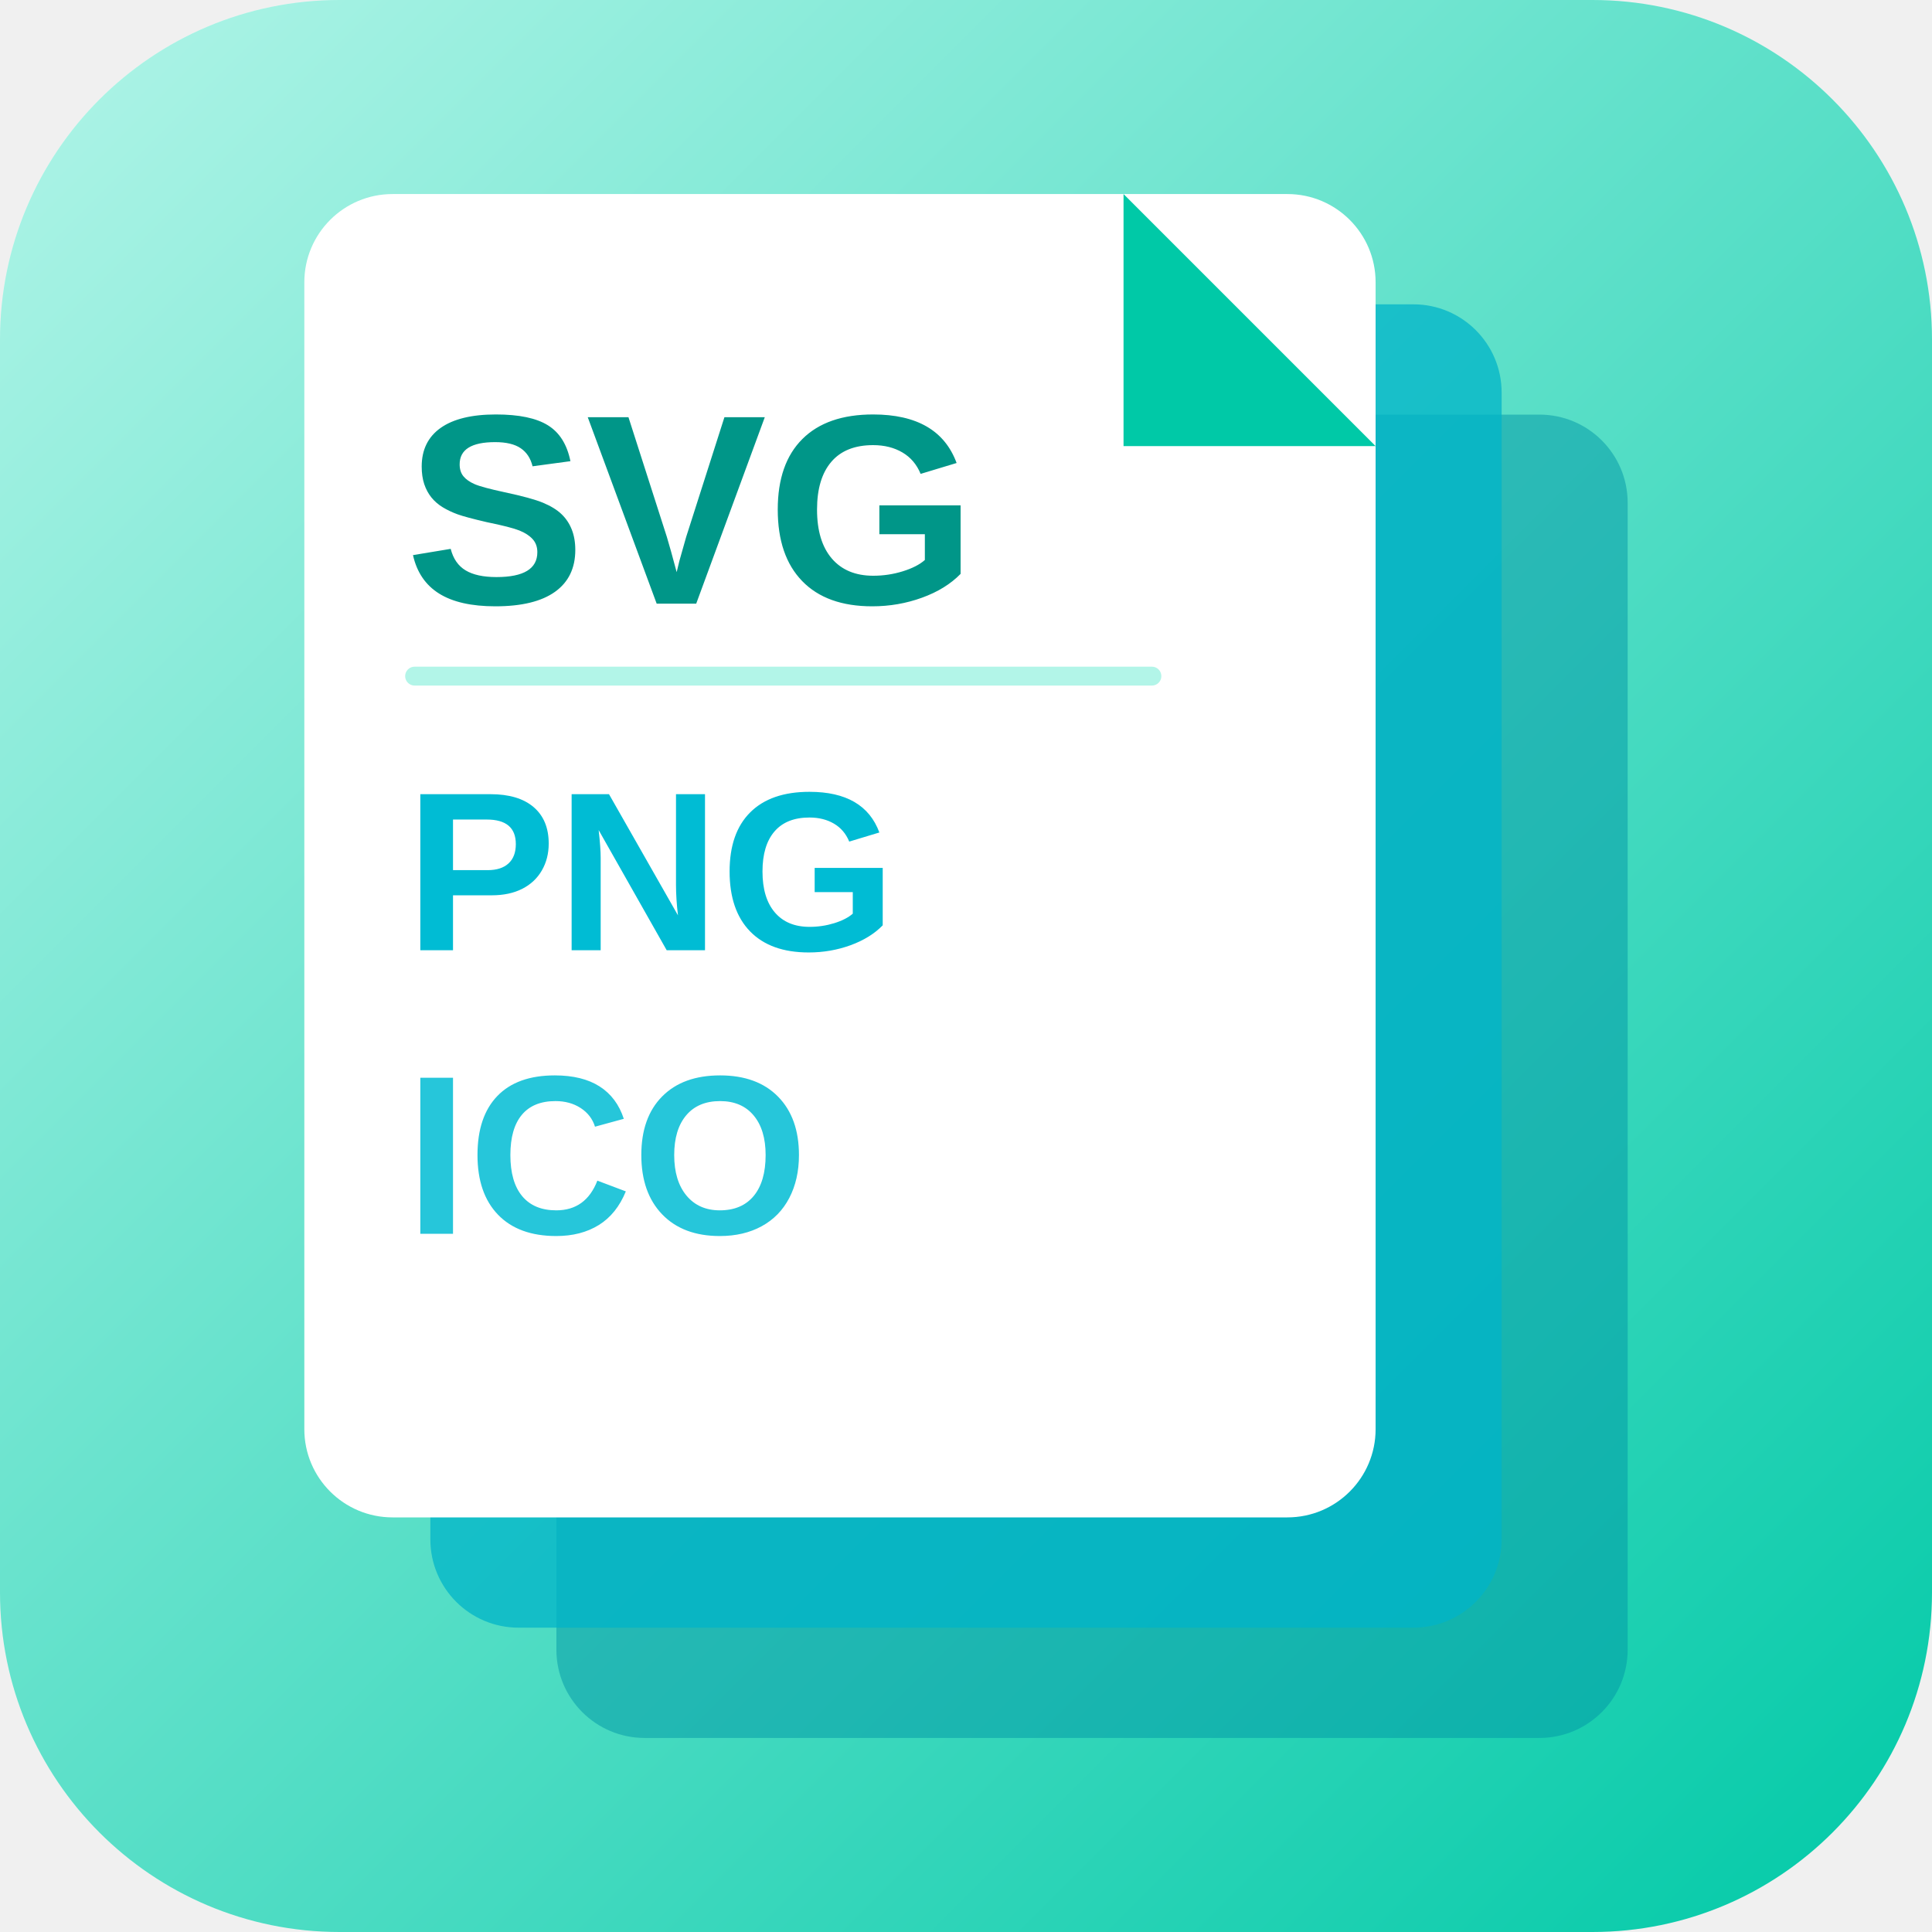
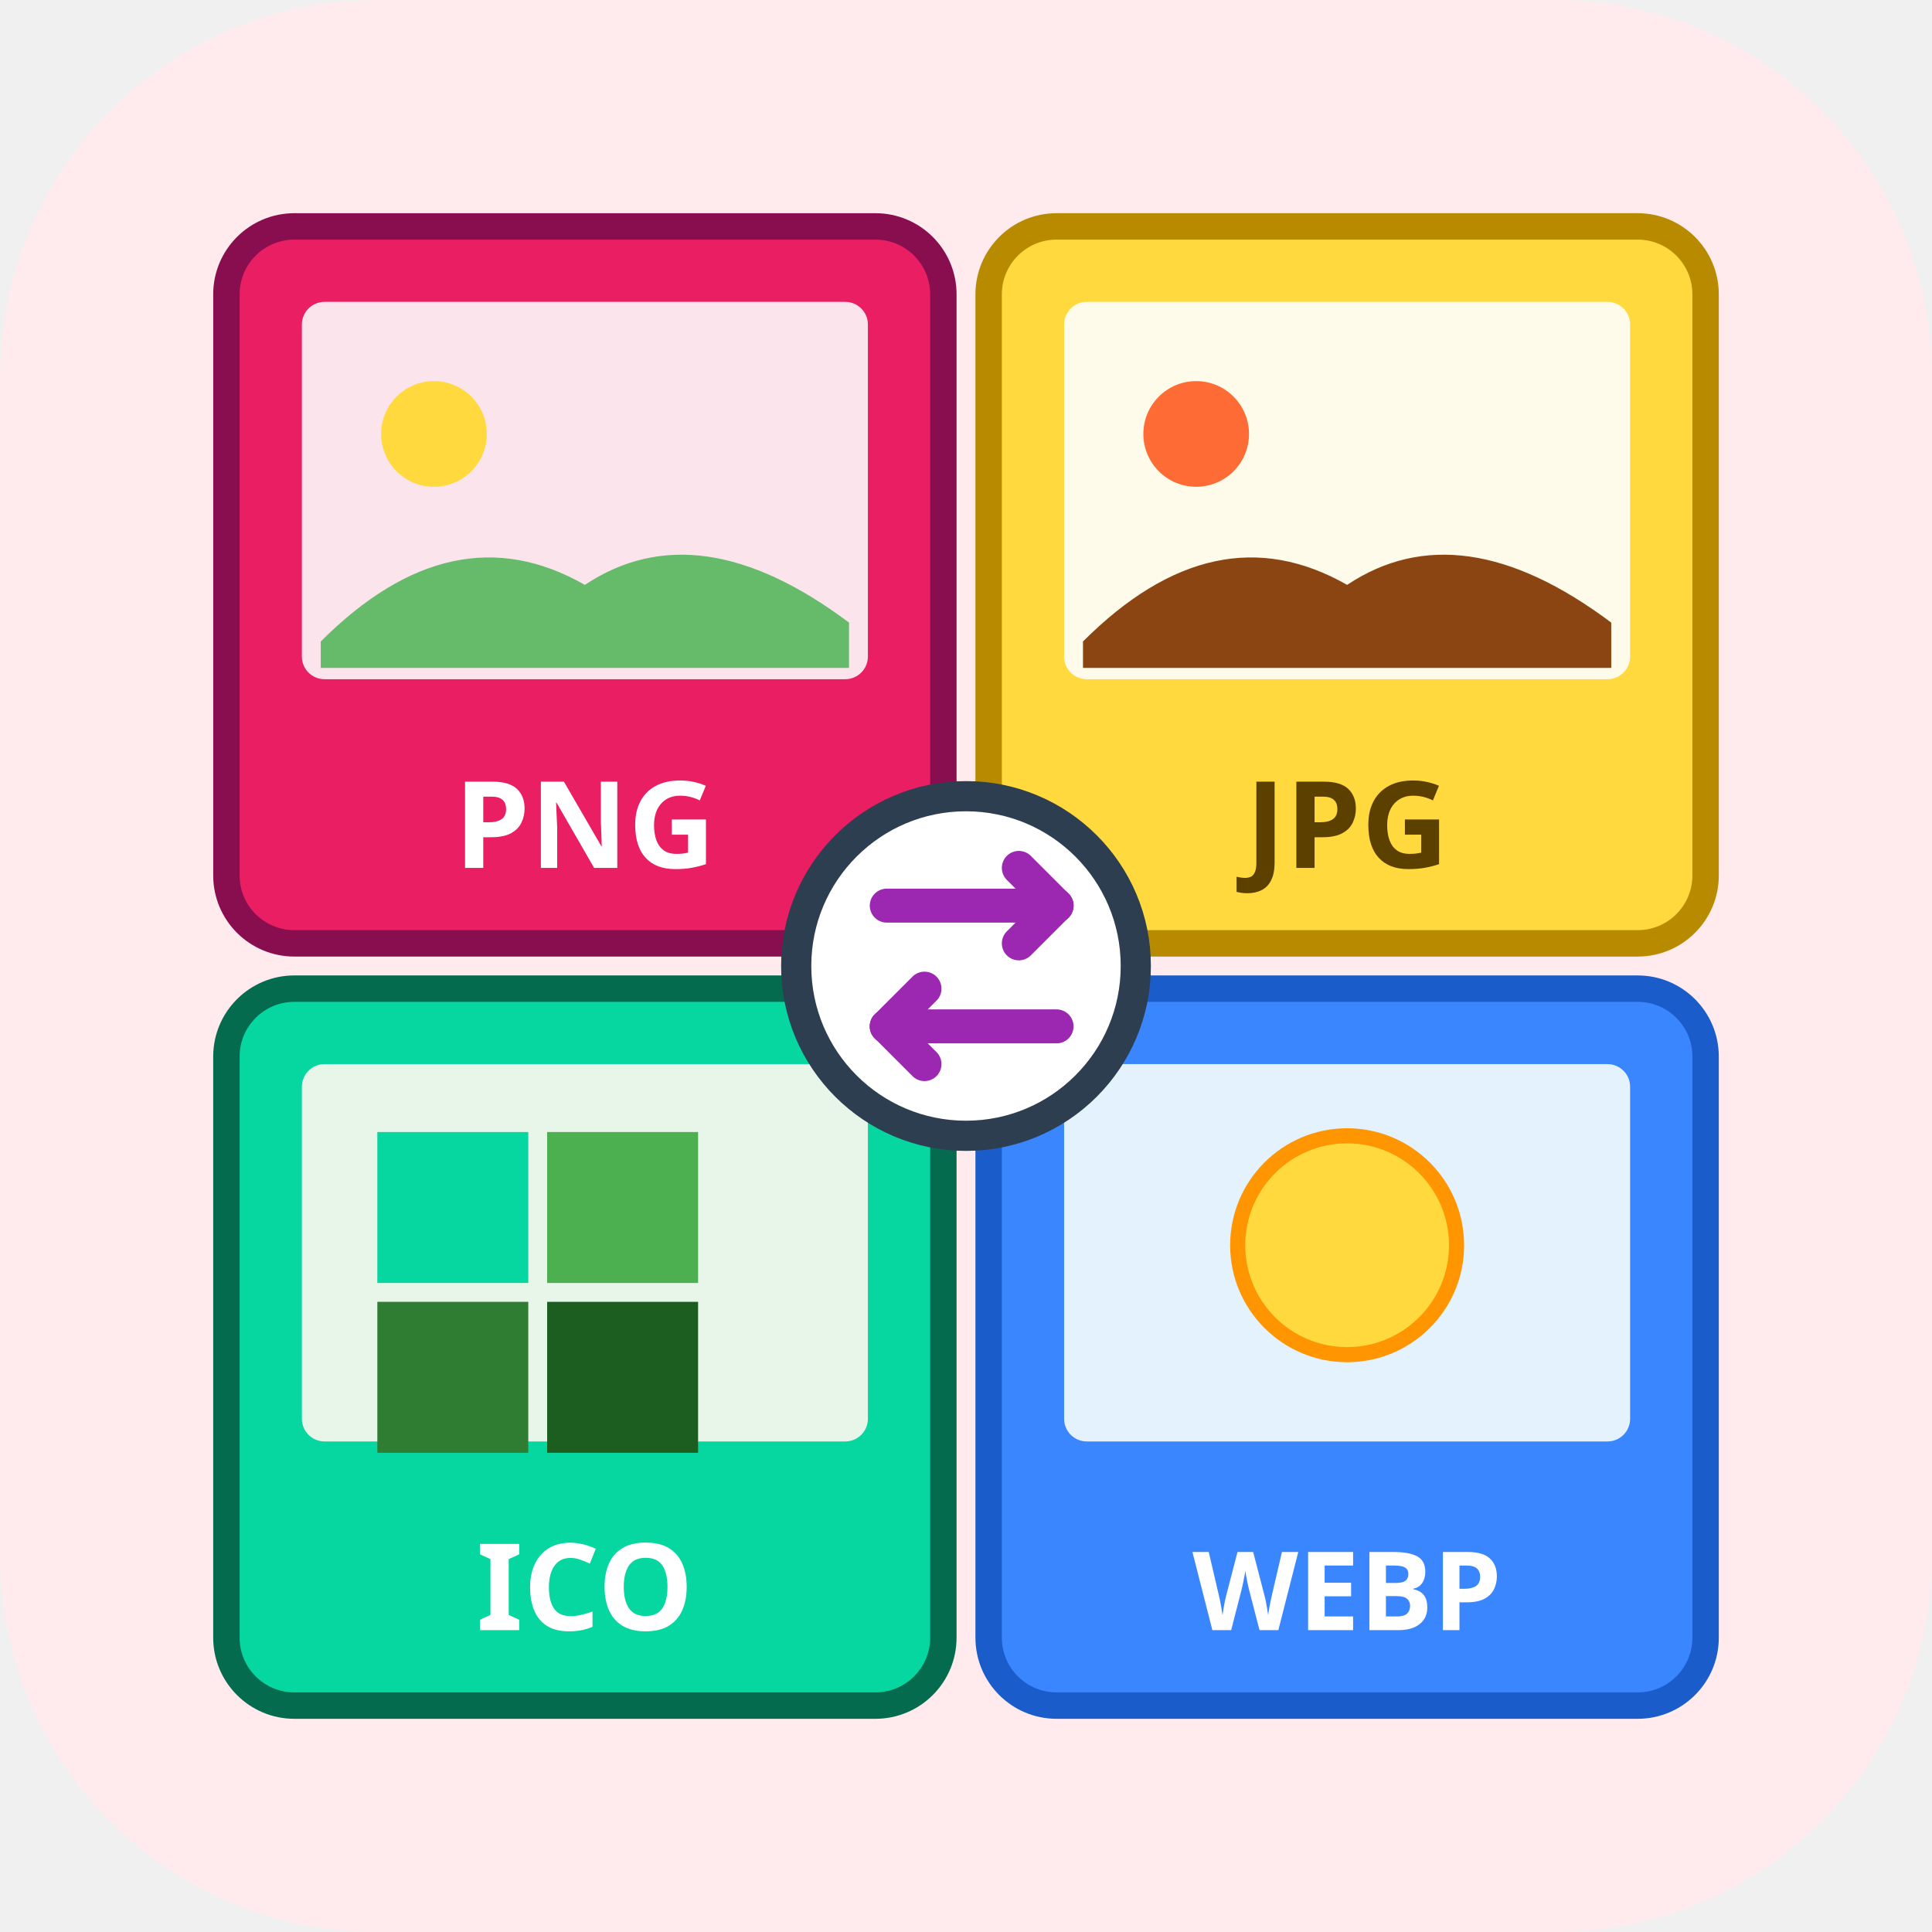
<svg xmlns="http://www.w3.org/2000/svg" viewBox="0 0 1024 1024">
-   <rect width="1024" height="1024" rx="180" fill="#E0FAF4" />
-   <rect width="1024" height="1024" rx="180" fill="url(#bg01)" />
-   <defs>
-     <linearGradient id="bg01" x1="0" y1="0" x2="1" y2="1">
-       <stop offset="0%" stop-color="#B2F5E8" />
-       <stop offset="100%" stop-color="#00C9A7" />
-     </linearGradient>
-   </defs>
-   <g transform="translate(512,512) scale(1.67) translate(-450,-425)">
-     <rect x="320" y="250" width="340" height="420" rx="28" fill="#0096A6" opacity="0.5" />
-     <rect x="280" y="215" width="340" height="420" rx="28" fill="#00B4C8" opacity="0.75" />
-     <rect x="240" y="180" width="340" height="420" rx="28" fill="white" />
-     <path d="M500 180 L580 260 L500 260 Z" fill="#00C9A7" />
-     <text x="272" y="310" font-family="'Segoe UI',Arial,sans-serif" font-size="86" font-weight="800" fill="#009688">SVG</text>
-     <rect x="272" y="330" width="240" height="6" rx="3" fill="#B2F5E8" />
-     <text x="272" y="420" font-family="'Segoe UI',Arial,sans-serif" font-size="72" font-weight="700" fill="#00BCD4">PNG</text>
-     <text x="272" y="510" font-family="'Segoe UI',Arial,sans-serif" font-size="72" font-weight="700" fill="#26C6DA">ICO</text>
+   <rect x="0" y="0" width="1024" height="1024" rx="200" fill="#FFEBEE" />
+   <g>
+     <rect x="120" y="120" width="380" height="380" rx="36" fill="#E91E63" stroke="#880E4F" stroke-width="14" />
+     <rect x="160" y="160" width="300" height="200" rx="12" fill="#FCE4EC" />
+     <circle cx="230" cy="230" r="28" fill="#FFD93D" />
+     <path d="M 170 340 Q 240 270 310 310 Q 370 270 450 330 L 450 354 L 170 354 Z" fill="#66BB6A" />
+     <text x="310" y="460" font-family="Arial Black, sans-serif" font-weight="900" font-size="64" fill="#FFFFFF" text-anchor="middle">PNG</text>
+   </g>
+   <g>
+     <rect x="524" y="120" width="380" height="380" rx="36" fill="#FFD93D" stroke="#B88A00" stroke-width="14" />
+     <rect x="564" y="160" width="300" height="200" rx="12" fill="#FFFBEA" />
+     <circle cx="634" cy="230" r="28" fill="#FF6B35" />
+     <path d="M 574 340 Q 644 270 714 310 Q 774 270 854 330 L 854 354 L 574 354 Z" fill="#8B4513" />
+     <text x="714" y="460" font-family="Arial Black, sans-serif" font-weight="900" font-size="64" fill="#5C4000" text-anchor="middle">JPG</text>
+   </g>
+   <g>
+     <rect x="120" y="524" width="380" height="380" rx="36" fill="#06D6A0" stroke="#056B4F" stroke-width="14" />
+     <rect x="160" y="564" width="300" height="200" rx="12" fill="#E8F5E9" />
+     <rect x="200" y="600" width="80" height="80" fill="#06D6A0" />
+     <rect x="290" y="600" width="80" height="80" fill="#4CAF50" />
+     <rect x="200" y="690" width="80" height="80" fill="#2E7D32" />
+     <rect x="290" y="690" width="80" height="80" fill="#1B5E20" />
+     <text x="310" y="864" font-family="Arial Black, sans-serif" font-weight="900" font-size="64" fill="#FFFFFF" text-anchor="middle">ICO</text>
+   </g>
+   <g>
+     <rect x="524" y="524" width="380" height="380" rx="36" fill="#3A86FF" stroke="#1A5CC9" stroke-width="14" />
+     <rect x="564" y="564" width="300" height="200" rx="12" fill="#E3F2FD" />
+     <circle cx="714" cy="660" r="58" fill="#FFD93D" stroke="#FF9500" stroke-width="8" />
+     <text x="714" y="864" font-family="Arial Black, sans-serif" font-weight="900" font-size="58" fill="#FFFFFF" text-anchor="middle">WEBP</text>
+   </g>
+   <circle cx="512" cy="512" r="90" fill="#FFFFFF" stroke="#2C3E50" stroke-width="16" />
+   <g stroke="#9C27B0" stroke-width="18" stroke-linecap="round" fill="none">
+     <path d="M 470 480 L 560 480" />
+     <path d="M 560 480 L 540 460" />
+     <path d="M 560 480 L 540 500" />
+     <path d="M 560 544 L 470 544" />
+     <path d="M 470 544 L 490 524" />
+     <path d="M 470 544 L 490 564" />
  </g>
</svg>
